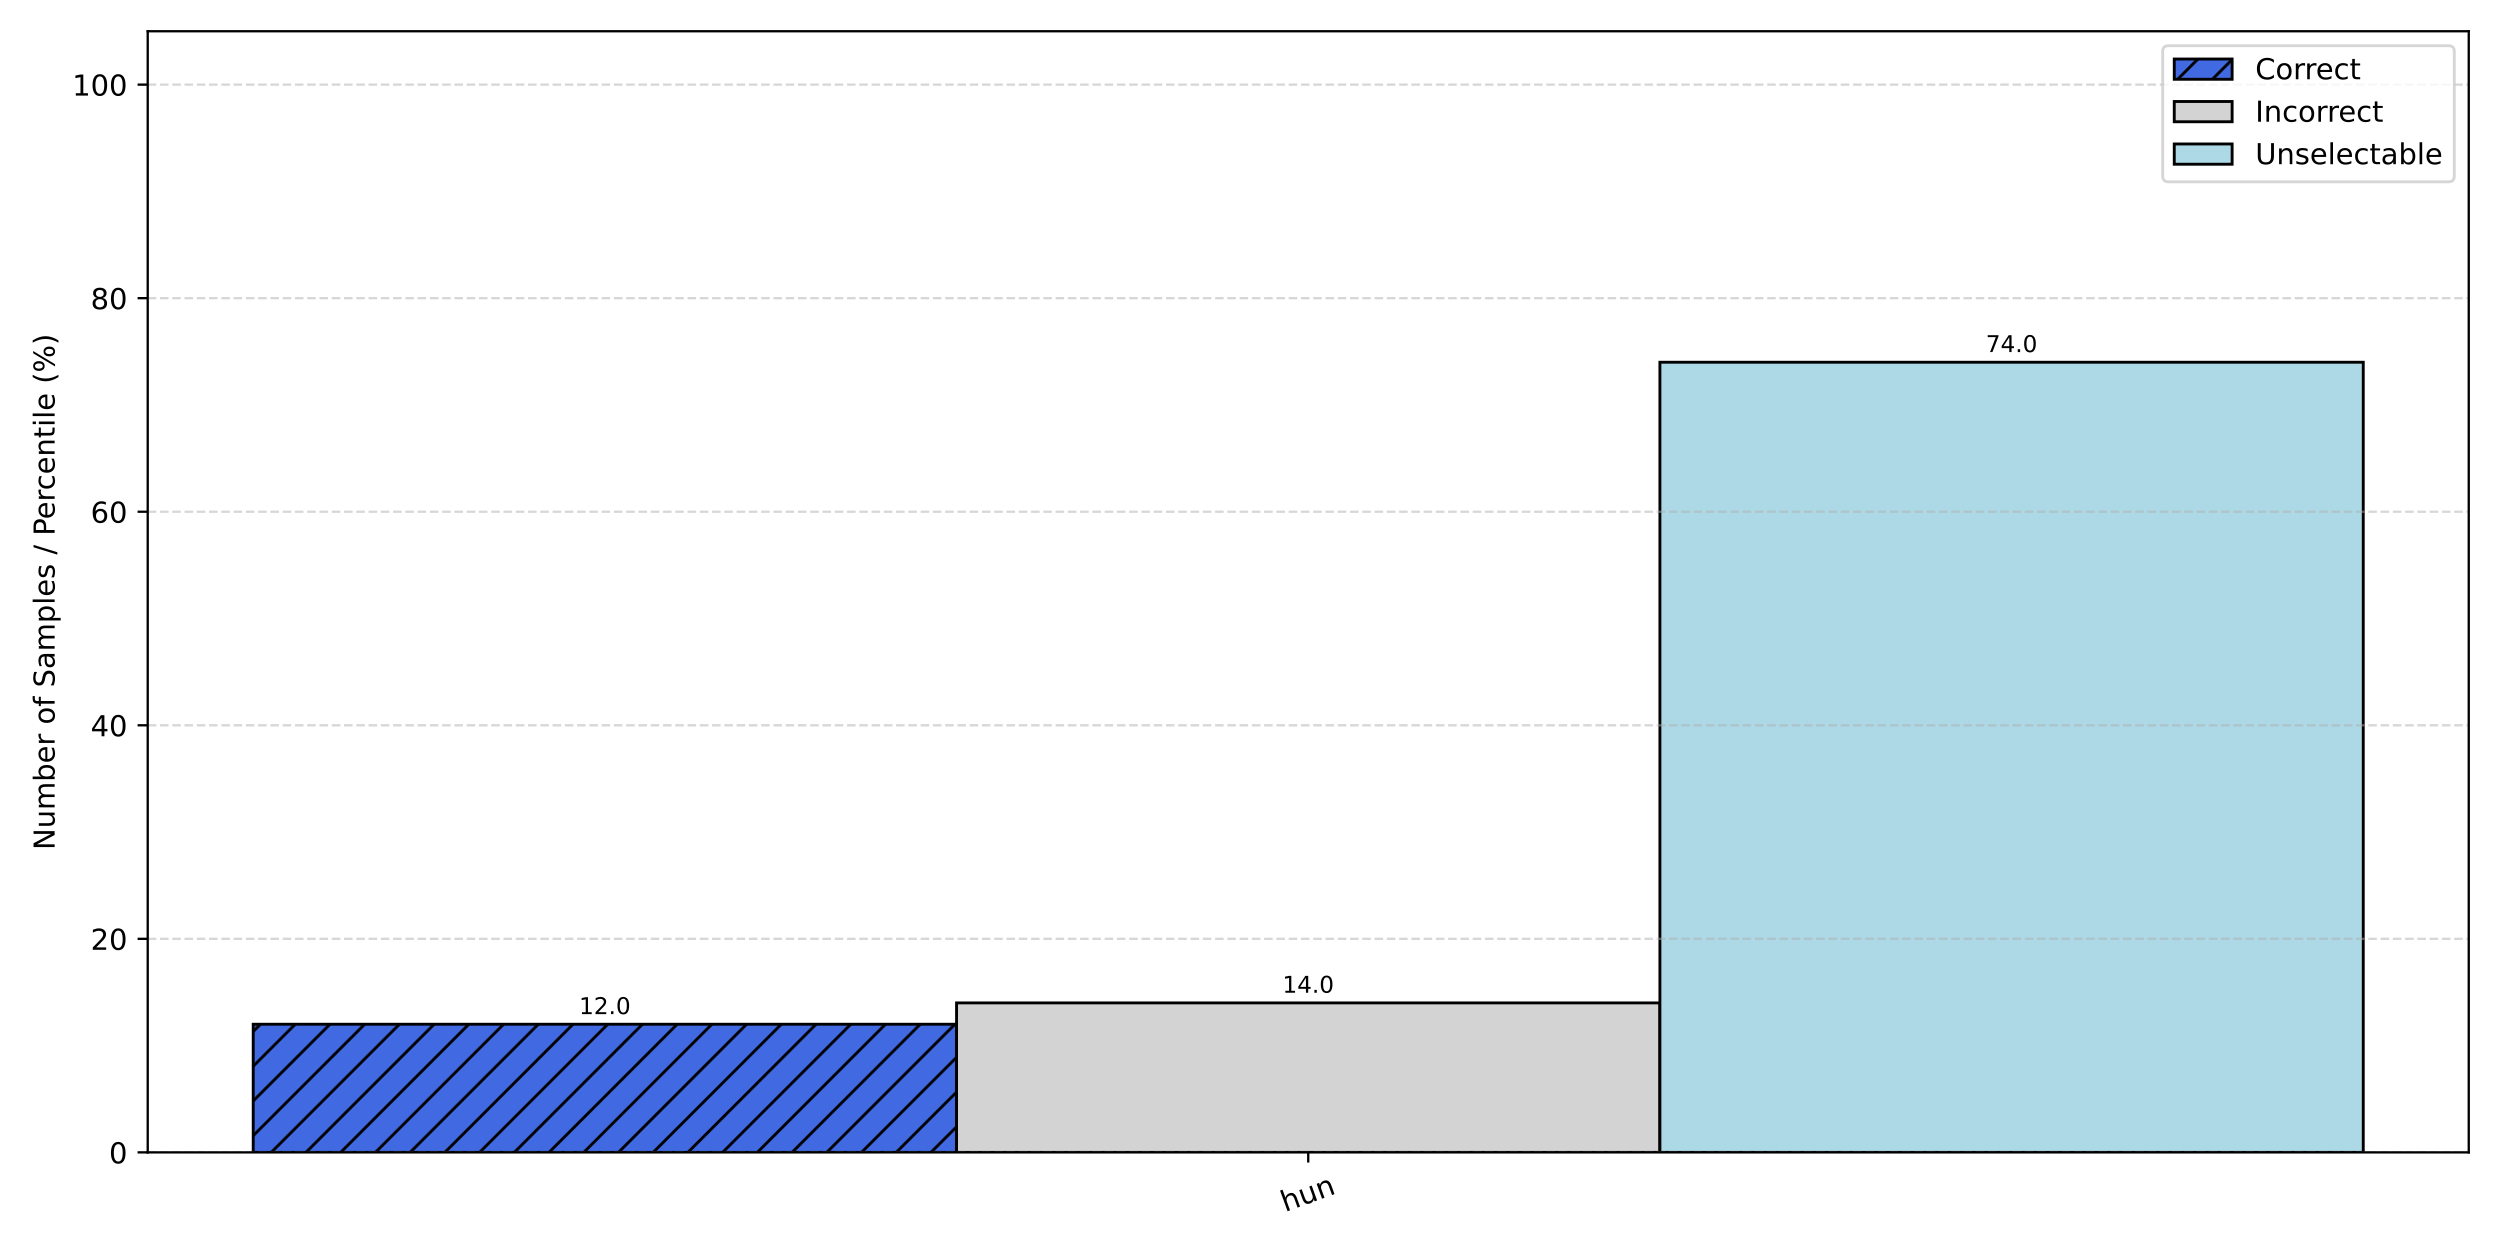
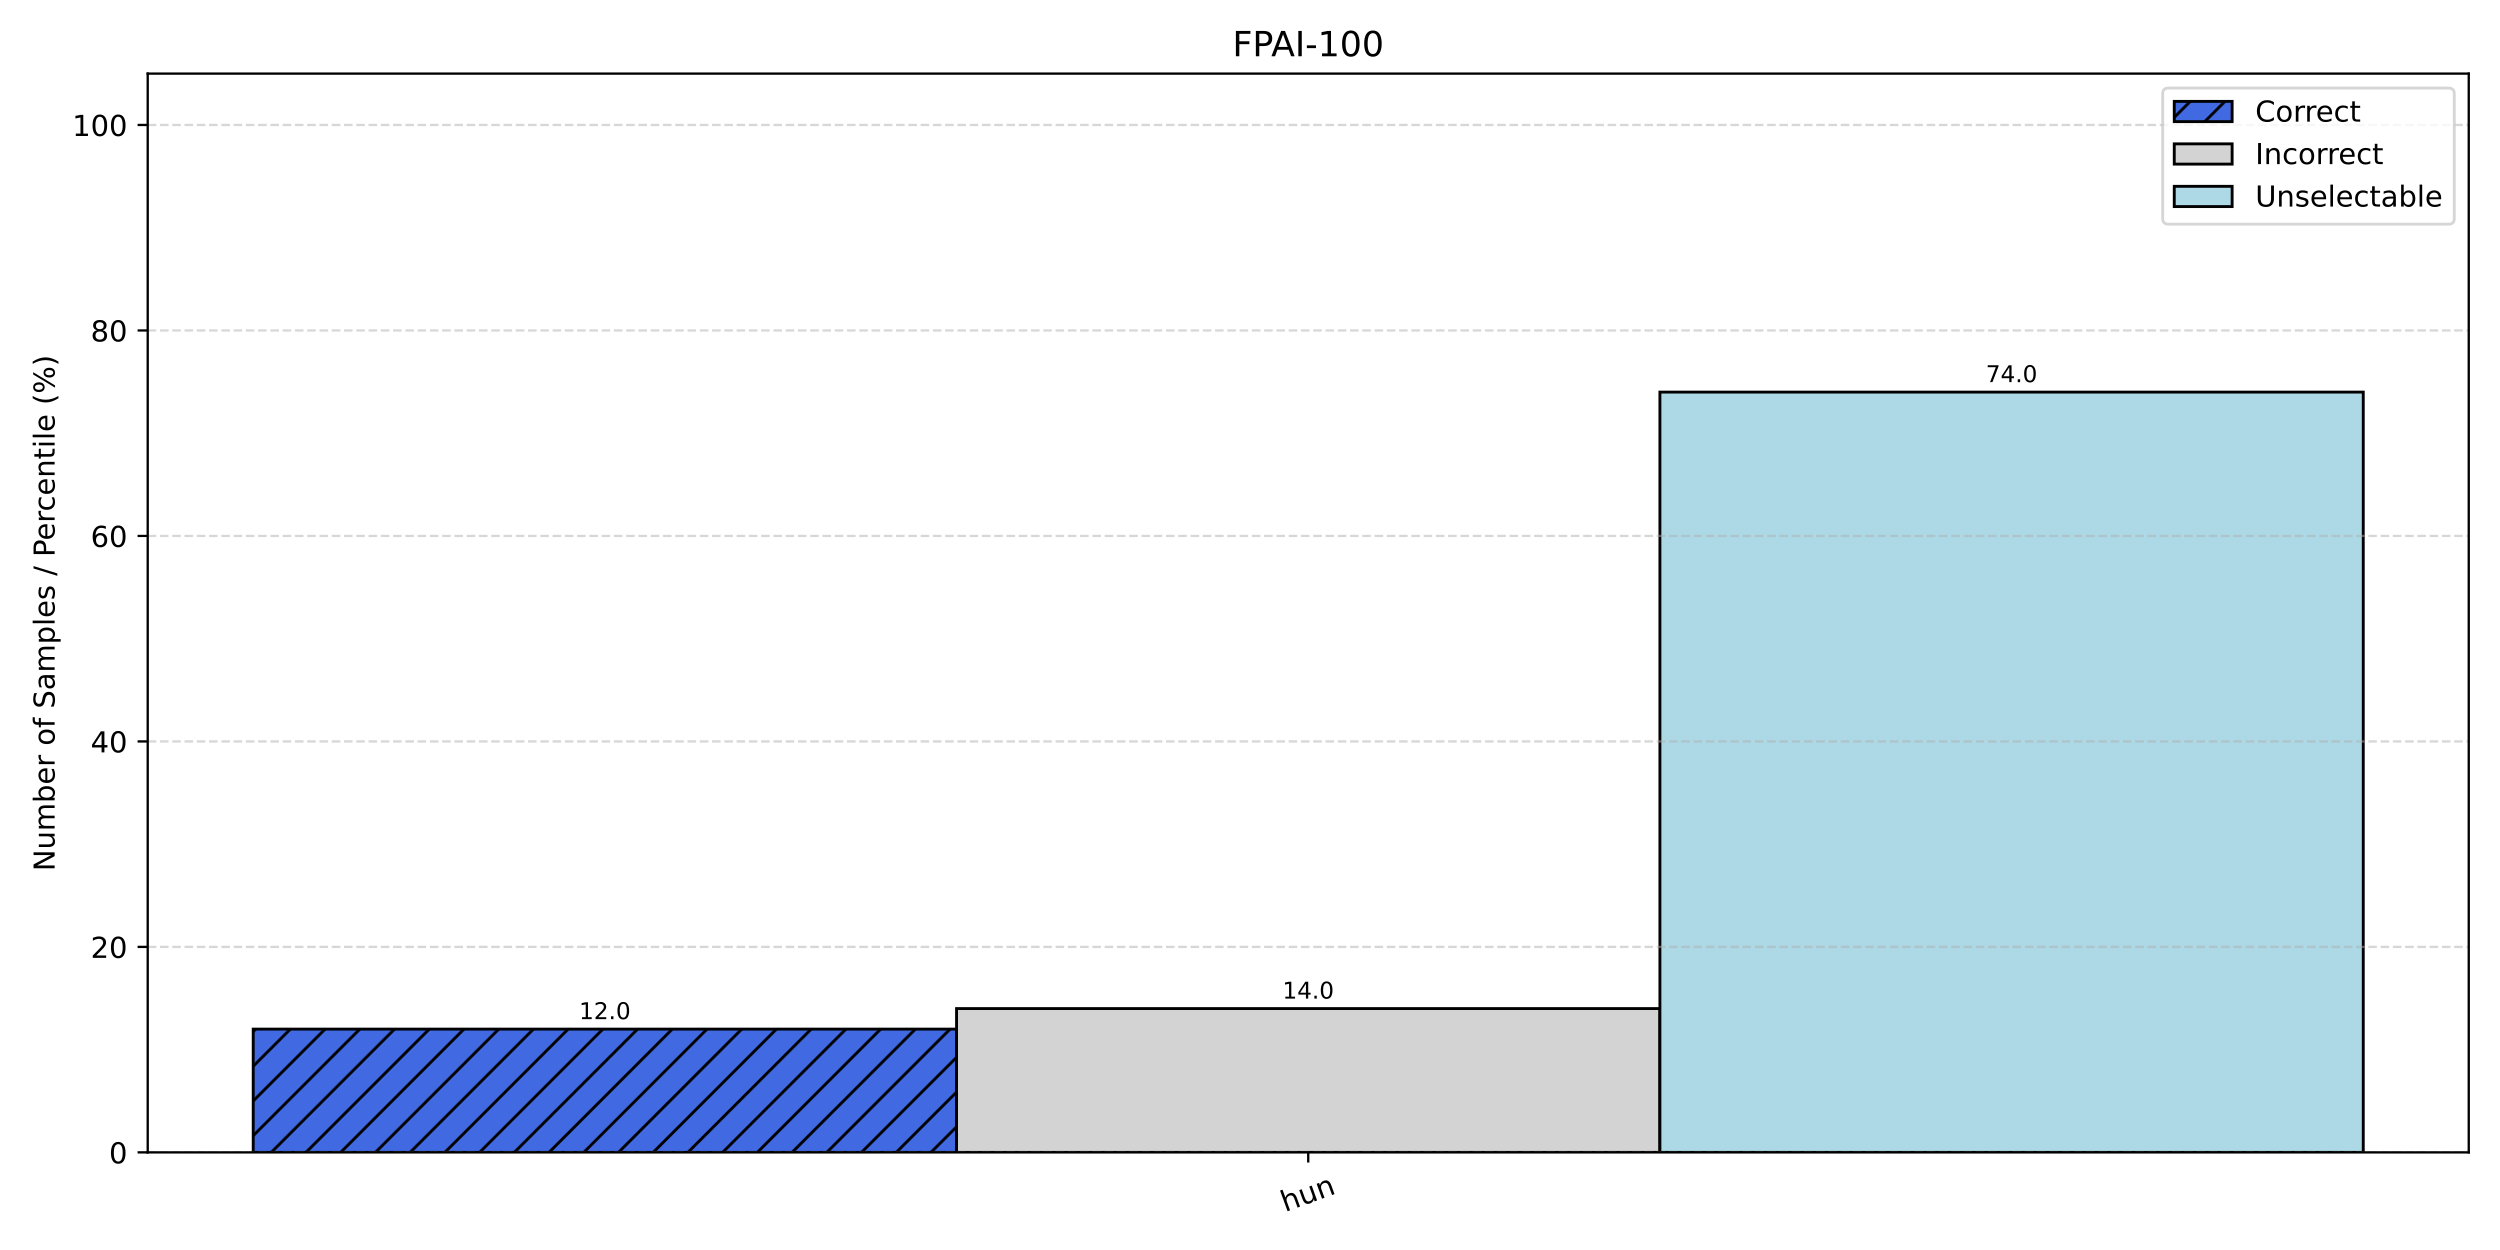
<svg xmlns="http://www.w3.org/2000/svg" xmlns:xlink="http://www.w3.org/1999/xlink" width="864pt" height="432pt" viewBox="0 0 864 432" version="1.1">
  <defs>
    <style type="text/css">*{stroke-linejoin: round; stroke-linecap: butt}</style>
  </defs>
  <g id="figure_1">
    <g id="patch_1">
      <path d="M 0 432  L 864 432  L 864 0  L 0 0  z " style="fill: #ffffff" />
    </g>
    <g id="axes_1">
      <g id="patch_2">
-         <path d="M 51.05 398.264  L 853.2 398.264  L 853.2 10.8  L 51.05 10.8  z " style="fill: #ffffff" />
+         <path d="M 51.05 398.264  L 853.2 398.264  L 853.2 25.44  L 51.05 25.44  z " style="fill: #ffffff" />
      </g>
      <g id="patch_3">
-         <path d="M 87.511 398.264  L 330.587 398.264  L 330.587 353.982  L 87.511 353.982  z " clip-path="url(#pe21a8691c4)" style="fill: url(#h1540ac31d2); stroke: #000000; stroke-linejoin: miter" />
+         <path d="M 87.511 398.264  L 330.587 398.264  L 330.587 355.655  L 87.511 355.655  z " clip-path="url(#p4f51455ed1)" style="fill: url(#h9c735e2dc8); stroke: #000000; stroke-linejoin: miter" />
      </g>
      <g id="patch_4">
-         <path d="M 330.587 398.264  L 573.663 398.264  L 573.663 346.602  L 330.587 346.602  z " clip-path="url(#pe21a8691c4)" style="fill: #d3d3d3; stroke: #000000; stroke-linejoin: miter" />
+         <path d="M 330.587 398.264  L 573.663 398.264  L 573.663 348.554  L 330.587 348.554  z " clip-path="url(#p4f51455ed1)" style="fill: #d3d3d3; stroke: #000000; stroke-linejoin: miter" />
      </g>
      <g id="patch_5">
-         <path d="M 573.663 398.264  L 816.739 398.264  L 816.739 125.194  L 573.663 125.194  z " clip-path="url(#pe21a8691c4)" style="fill: #add8e6; stroke: #000000; stroke-linejoin: miter" />
+         <path d="M 573.663 398.264  L 816.739 398.264  L 816.739 135.512  L 573.663 135.512  z " clip-path="url(#p4f51455ed1)" style="fill: #add8e6; stroke: #000000; stroke-linejoin: miter" />
      </g>
      <g id="matplotlib.axis_1">
        <g id="xtick_1">
          <g id="line2d_1">
            <defs>
-               <path id="m81b03a6430" d="M 0 0  L 0 3.5  " style="stroke: #000000; stroke-width: 0.8" />
-             </defs>
-             <g>
-               <use xlink:href="#m81b03a6430" x="452.125" y="398.264" style="stroke: #000000; stroke-width: 0.8" />
+               <path id="m19b9d765ee" d="M 0 0  L 0 3.5  " style="stroke: #000000; stroke-width: 0.8" />
+             </defs>
+             <g>
+               <use xlink:href="#m19b9d765ee" x="452.125" y="398.264" style="stroke: #000000; stroke-width: 0.8" />
            </g>
          </g>
          <g id="text_1">
            <g transform="translate(444.1358 418.9066) rotate(-20) scale(0.1 -0.1)">
              <defs>
                <path id="DejaVuSans-68" d="M 3513 2113  L 3513 0  L 2938 0  L 2938 2094  Q 2938 2591 2744 2837  Q 2550 3084 2163 3084  Q 1697 3084 1428 2787  Q 1159 2491 1159 1978  L 1159 0  L 581 0  L 581 4863  L 1159 4863  L 1159 2956  Q 1366 3272 1645 3428  Q 1925 3584 2291 3584  Q 2894 3584 3203 3211  Q 3513 2838 3513 2113  z " transform="scale(0.015625)" />
                <path id="DejaVuSans-75" d="M 544 1381  L 544 3500  L 1119 3500  L 1119 1403  Q 1119 906 1312 657  Q 1506 409 1894 409  Q 2359 409 2629 706  Q 2900 1003 2900 1516  L 2900 3500  L 3475 3500  L 3475 0  L 2900 0  L 2900 538  Q 2691 219 2414 64  Q 2138 -91 1772 -91  Q 1169 -91 856 284  Q 544 659 544 1381  z M 1991 3584  L 1991 3584  z " transform="scale(0.015625)" />
                <path id="DejaVuSans-6e" d="M 3513 2113  L 3513 0  L 2938 0  L 2938 2094  Q 2938 2591 2744 2837  Q 2550 3084 2163 3084  Q 1697 3084 1428 2787  Q 1159 2491 1159 1978  L 1159 0  L 581 0  L 581 3500  L 1159 3500  L 1159 2956  Q 1366 3272 1645 3428  Q 1925 3584 2291 3584  Q 2894 3584 3203 3211  Q 3513 2838 3513 2113  z " transform="scale(0.015625)" />
              </defs>
              <use xlink:href="#DejaVuSans-68" />
              <use xlink:href="#DejaVuSans-75" transform="translate(63.37891 0)" />
              <use xlink:href="#DejaVuSans-6e" transform="translate(126.7578 0)" />
            </g>
          </g>
        </g>
      </g>
      <g id="matplotlib.axis_2">
        <g id="ytick_1">
          <g id="line2d_2">
-             <path d="M 51.05 398.264  L 853.2 398.264  " clip-path="url(#pe21a8691c4)" style="fill: none; stroke-dasharray: 2.96,1.28; stroke-dashoffset: 0; stroke: #b0b0b0; stroke-opacity: 0.5; stroke-width: 0.8" />
+             <path d="M 51.05 398.264  L 853.2 398.264  " clip-path="url(#p4f51455ed1)" style="fill: none; stroke-dasharray: 2.96,1.28; stroke-dashoffset: 0; stroke: #b0b0b0; stroke-opacity: 0.5; stroke-width: 0.8" />
          </g>
          <g id="line2d_3">
            <defs>
-               <path id="mbf80937086" d="M 0 0  L -3.5 0  " style="stroke: #000000; stroke-width: 0.8" />
-             </defs>
-             <g>
-               <use xlink:href="#mbf80937086" x="51.05" y="398.264" style="stroke: #000000; stroke-width: 0.8" />
+               <path id="m2306d19e9f" d="M 0 0  L -3.5 0  " style="stroke: #000000; stroke-width: 0.8" />
+             </defs>
+             <g>
+               <use xlink:href="#m2306d19e9f" x="51.05" y="398.264" style="stroke: #000000; stroke-width: 0.8" />
            </g>
          </g>
          <g id="text_2">
            <g transform="translate(37.6875 402.0629) scale(0.1 -0.1)">
              <defs>
                <path id="DejaVuSans-30" d="M 2034 4250  Q 1547 4250 1301 3770  Q 1056 3291 1056 2328  Q 1056 1369 1301 889  Q 1547 409 2034 409  Q 2525 409 2770 889  Q 3016 1369 3016 2328  Q 3016 3291 2770 3770  Q 2525 4250 2034 4250  z M 2034 4750  Q 2819 4750 3233 4129  Q 3647 3509 3647 2328  Q 3647 1150 3233 529  Q 2819 -91 2034 -91  Q 1250 -91 836 529  Q 422 1150 422 2328  Q 422 3509 836 4129  Q 1250 4750 2034 4750  z " transform="scale(0.015625)" />
              </defs>
              <use xlink:href="#DejaVuSans-30" />
            </g>
          </g>
        </g>
        <g id="ytick_2">
          <g id="line2d_4">
-             <path d="M 51.05 324.461  L 853.2 324.461  " clip-path="url(#pe21a8691c4)" style="fill: none; stroke-dasharray: 2.96,1.28; stroke-dashoffset: 0; stroke: #b0b0b0; stroke-opacity: 0.5; stroke-width: 0.8" />
+             <path d="M 51.05 327.25  L 853.2 327.25  " clip-path="url(#p4f51455ed1)" style="fill: none; stroke-dasharray: 2.96,1.28; stroke-dashoffset: 0; stroke: #b0b0b0; stroke-opacity: 0.5; stroke-width: 0.8" />
          </g>
          <g id="line2d_5">
            <g>
-               <use xlink:href="#mbf80937086" x="51.05" y="324.461" style="stroke: #000000; stroke-width: 0.8" />
+               <use xlink:href="#m2306d19e9f" x="51.05" y="327.25" style="stroke: #000000; stroke-width: 0.8" />
            </g>
          </g>
          <g id="text_3">
-             <g transform="translate(31.325 328.2603) scale(0.1 -0.1)">
+             <g transform="translate(31.325 331.0489) scale(0.1 -0.1)">
              <defs>
                <path id="DejaVuSans-32" d="M 1228 531  L 3431 531  L 3431 0  L 469 0  L 469 531  Q 828 903 1448 1529  Q 2069 2156 2228 2338  Q 2531 2678 2651 2914  Q 2772 3150 2772 3378  Q 2772 3750 2511 3984  Q 2250 4219 1831 4219  Q 1534 4219 1204 4116  Q 875 4013 500 3803  L 500 4441  Q 881 4594 1212 4672  Q 1544 4750 1819 4750  Q 2544 4750 2975 4387  Q 3406 4025 3406 3419  Q 3406 3131 3298 2873  Q 3191 2616 2906 2266  Q 2828 2175 2409 1742  Q 1991 1309 1228 531  z " transform="scale(0.015625)" />
              </defs>
              <use xlink:href="#DejaVuSans-32" />
              <use xlink:href="#DejaVuSans-30" transform="translate(63.62305 0)" />
            </g>
          </g>
        </g>
        <g id="ytick_3">
          <g id="line2d_6">
-             <path d="M 51.05 250.658  L 853.2 250.658  " clip-path="url(#pe21a8691c4)" style="fill: none; stroke-dasharray: 2.96,1.28; stroke-dashoffset: 0; stroke: #b0b0b0; stroke-opacity: 0.5; stroke-width: 0.8" />
+             <path d="M 51.05 256.236  L 853.2 256.236  " clip-path="url(#p4f51455ed1)" style="fill: none; stroke-dasharray: 2.96,1.28; stroke-dashoffset: 0; stroke: #b0b0b0; stroke-opacity: 0.5; stroke-width: 0.8" />
          </g>
          <g id="line2d_7">
            <g>
-               <use xlink:href="#mbf80937086" x="51.05" y="250.658" style="stroke: #000000; stroke-width: 0.8" />
+               <use xlink:href="#m2306d19e9f" x="51.05" y="256.236" style="stroke: #000000; stroke-width: 0.8" />
            </g>
          </g>
          <g id="text_4">
-             <g transform="translate(31.325 254.4577) scale(0.1 -0.1)">
+             <g transform="translate(31.325 260.0349) scale(0.1 -0.1)">
              <defs>
                <path id="DejaVuSans-34" d="M 2419 4116  L 825 1625  L 2419 1625  L 2419 4116  z M 2253 4666  L 3047 4666  L 3047 1625  L 3713 1625  L 3713 1100  L 3047 1100  L 3047 0  L 2419 0  L 2419 1100  L 313 1100  L 313 1709  L 2253 4666  z " transform="scale(0.015625)" />
              </defs>
              <use xlink:href="#DejaVuSans-34" />
              <use xlink:href="#DejaVuSans-30" transform="translate(63.62305 0)" />
            </g>
          </g>
        </g>
        <g id="ytick_4">
          <g id="line2d_8">
-             <path d="M 51.05 176.856  L 853.2 176.856  " clip-path="url(#pe21a8691c4)" style="fill: none; stroke-dasharray: 2.96,1.28; stroke-dashoffset: 0; stroke: #b0b0b0; stroke-opacity: 0.5; stroke-width: 0.8" />
+             <path d="M 51.05 185.222  L 853.2 185.222  " clip-path="url(#p4f51455ed1)" style="fill: none; stroke-dasharray: 2.96,1.28; stroke-dashoffset: 0; stroke: #b0b0b0; stroke-opacity: 0.5; stroke-width: 0.8" />
          </g>
          <g id="line2d_9">
            <g>
-               <use xlink:href="#mbf80937086" x="51.05" y="176.856" style="stroke: #000000; stroke-width: 0.8" />
+               <use xlink:href="#m2306d19e9f" x="51.05" y="185.222" style="stroke: #000000; stroke-width: 0.8" />
            </g>
          </g>
          <g id="text_5">
-             <g transform="translate(31.325 180.6551) scale(0.1 -0.1)">
+             <g transform="translate(31.325 189.0208) scale(0.1 -0.1)">
              <defs>
                <path id="DejaVuSans-36" d="M 2113 2584  Q 1688 2584 1439 2293  Q 1191 2003 1191 1497  Q 1191 994 1439 701  Q 1688 409 2113 409  Q 2538 409 2786 701  Q 3034 994 3034 1497  Q 3034 2003 2786 2293  Q 2538 2584 2113 2584  z M 3366 4563  L 3366 3988  Q 3128 4100 2886 4159  Q 2644 4219 2406 4219  Q 1781 4219 1451 3797  Q 1122 3375 1075 2522  Q 1259 2794 1537 2939  Q 1816 3084 2150 3084  Q 2853 3084 3261 2657  Q 3669 2231 3669 1497  Q 3669 778 3244 343  Q 2819 -91 2113 -91  Q 1303 -91 875 529  Q 447 1150 447 2328  Q 447 3434 972 4092  Q 1497 4750 2381 4750  Q 2619 4750 2861 4703  Q 3103 4656 3366 4563  z " transform="scale(0.015625)" />
              </defs>
              <use xlink:href="#DejaVuSans-36" />
              <use xlink:href="#DejaVuSans-30" transform="translate(63.62305 0)" />
            </g>
          </g>
        </g>
        <g id="ytick_5">
          <g id="line2d_10">
-             <path d="M 51.05 103.053  L 853.2 103.053  " clip-path="url(#pe21a8691c4)" style="fill: none; stroke-dasharray: 2.96,1.28; stroke-dashoffset: 0; stroke: #b0b0b0; stroke-opacity: 0.5; stroke-width: 0.8" />
+             <path d="M 51.05 114.208  L 853.2 114.208  " clip-path="url(#p4f51455ed1)" style="fill: none; stroke-dasharray: 2.96,1.28; stroke-dashoffset: 0; stroke: #b0b0b0; stroke-opacity: 0.5; stroke-width: 0.8" />
          </g>
          <g id="line2d_11">
            <g>
-               <use xlink:href="#mbf80937086" x="51.05" y="103.053" style="stroke: #000000; stroke-width: 0.8" />
+               <use xlink:href="#m2306d19e9f" x="51.05" y="114.208" style="stroke: #000000; stroke-width: 0.8" />
            </g>
          </g>
          <g id="text_6">
-             <g transform="translate(31.325 106.8525) scale(0.1 -0.1)">
+             <g transform="translate(31.325 118.0068) scale(0.1 -0.1)">
              <defs>
                <path id="DejaVuSans-38" d="M 2034 2216  Q 1584 2216 1326 1975  Q 1069 1734 1069 1313  Q 1069 891 1326 650  Q 1584 409 2034 409  Q 2484 409 2743 651  Q 3003 894 3003 1313  Q 3003 1734 2745 1975  Q 2488 2216 2034 2216  z M 1403 2484  Q 997 2584 770 2862  Q 544 3141 544 3541  Q 544 4100 942 4425  Q 1341 4750 2034 4750  Q 2731 4750 3128 4425  Q 3525 4100 3525 3541  Q 3525 3141 3298 2862  Q 3072 2584 2669 2484  Q 3125 2378 3379 2068  Q 3634 1759 3634 1313  Q 3634 634 3220 271  Q 2806 -91 2034 -91  Q 1263 -91 848 271  Q 434 634 434 1313  Q 434 1759 690 2068  Q 947 2378 1403 2484  z M 1172 3481  Q 1172 3119 1398 2916  Q 1625 2713 2034 2713  Q 2441 2713 2670 2916  Q 2900 3119 2900 3481  Q 2900 3844 2670 4047  Q 2441 4250 2034 4250  Q 1625 4250 1398 4047  Q 1172 3844 1172 3481  z " transform="scale(0.015625)" />
              </defs>
              <use xlink:href="#DejaVuSans-38" />
              <use xlink:href="#DejaVuSans-30" transform="translate(63.62305 0)" />
            </g>
          </g>
        </g>
        <g id="ytick_6">
          <g id="line2d_12">
-             <path d="M 51.05 29.251  L 853.2 29.251  " clip-path="url(#pe21a8691c4)" style="fill: none; stroke-dasharray: 2.96,1.28; stroke-dashoffset: 0; stroke: #b0b0b0; stroke-opacity: 0.5; stroke-width: 0.8" />
+             <path d="M 51.05 43.194  L 853.2 43.194  " clip-path="url(#p4f51455ed1)" style="fill: none; stroke-dasharray: 2.96,1.28; stroke-dashoffset: 0; stroke: #b0b0b0; stroke-opacity: 0.5; stroke-width: 0.8" />
          </g>
          <g id="line2d_13">
            <g>
-               <use xlink:href="#mbf80937086" x="51.05" y="29.251" style="stroke: #000000; stroke-width: 0.8" />
+               <use xlink:href="#m2306d19e9f" x="51.05" y="43.194" style="stroke: #000000; stroke-width: 0.8" />
            </g>
          </g>
          <g id="text_7">
-             <g transform="translate(24.9625 33.04987) scale(0.1 -0.1)">
+             <g transform="translate(24.9625 46.99273) scale(0.1 -0.1)">
              <defs>
                <path id="DejaVuSans-31" d="M 794 531  L 1825 531  L 1825 4091  L 703 3866  L 703 4441  L 1819 4666  L 2450 4666  L 2450 531  L 3481 531  L 3481 0  L 794 0  L 794 531  z " transform="scale(0.015625)" />
              </defs>
              <use xlink:href="#DejaVuSans-31" />
              <use xlink:href="#DejaVuSans-30" transform="translate(63.62305 0)" />
              <use xlink:href="#DejaVuSans-30" transform="translate(127.2461 0)" />
            </g>
          </g>
        </g>
        <g id="text_8">
-           <g transform="translate(18.88281 293.735) rotate(-90) scale(0.1 -0.1)">
+           <g transform="translate(18.88281 301.055) rotate(-90) scale(0.1 -0.1)">
            <defs>
              <path id="DejaVuSans-4e" d="M 628 4666  L 1478 4666  L 3547 763  L 3547 4666  L 4159 4666  L 4159 0  L 3309 0  L 1241 3903  L 1241 0  L 628 0  L 628 4666  z " transform="scale(0.015625)" />
              <path id="DejaVuSans-6d" d="M 3328 2828  Q 3544 3216 3844 3400  Q 4144 3584 4550 3584  Q 5097 3584 5394 3201  Q 5691 2819 5691 2113  L 5691 0  L 5113 0  L 5113 2094  Q 5113 2597 4934 2840  Q 4756 3084 4391 3084  Q 3944 3084 3684 2787  Q 3425 2491 3425 1978  L 3425 0  L 2847 0  L 2847 2094  Q 2847 2600 2669 2842  Q 2491 3084 2119 3084  Q 1678 3084 1418 2786  Q 1159 2488 1159 1978  L 1159 0  L 581 0  L 581 3500  L 1159 3500  L 1159 2956  Q 1356 3278 1631 3431  Q 1906 3584 2284 3584  Q 2666 3584 2933 3390  Q 3200 3197 3328 2828  z " transform="scale(0.015625)" />
              <path id="DejaVuSans-62" d="M 3116 1747  Q 3116 2381 2855 2742  Q 2594 3103 2138 3103  Q 1681 3103 1420 2742  Q 1159 2381 1159 1747  Q 1159 1113 1420 752  Q 1681 391 2138 391  Q 2594 391 2855 752  Q 3116 1113 3116 1747  z M 1159 2969  Q 1341 3281 1617 3432  Q 1894 3584 2278 3584  Q 2916 3584 3314 3078  Q 3713 2572 3713 1747  Q 3713 922 3314 415  Q 2916 -91 2278 -91  Q 1894 -91 1617 61  Q 1341 213 1159 525  L 1159 0  L 581 0  L 581 4863  L 1159 4863  L 1159 2969  z " transform="scale(0.015625)" />
              <path id="DejaVuSans-65" d="M 3597 1894  L 3597 1613  L 953 1613  Q 991 1019 1311 708  Q 1631 397 2203 397  Q 2534 397 2845 478  Q 3156 559 3463 722  L 3463 178  Q 3153 47 2828 -22  Q 2503 -91 2169 -91  Q 1331 -91 842 396  Q 353 884 353 1716  Q 353 2575 817 3079  Q 1281 3584 2069 3584  Q 2775 3584 3186 3129  Q 3597 2675 3597 1894  z M 3022 2063  Q 3016 2534 2758 2815  Q 2500 3097 2075 3097  Q 1594 3097 1305 2825  Q 1016 2553 972 2059  L 3022 2063  z " transform="scale(0.015625)" />
              <path id="DejaVuSans-72" d="M 2631 2963  Q 2534 3019 2420 3045  Q 2306 3072 2169 3072  Q 1681 3072 1420 2755  Q 1159 2438 1159 1844  L 1159 0  L 581 0  L 581 3500  L 1159 3500  L 1159 2956  Q 1341 3275 1631 3429  Q 1922 3584 2338 3584  Q 2397 3584 2469 3576  Q 2541 3569 2628 3553  L 2631 2963  z " transform="scale(0.015625)" />
              <path id="DejaVuSans-20" transform="scale(0.015625)" />
              <path id="DejaVuSans-6f" d="M 1959 3097  Q 1497 3097 1228 2736  Q 959 2375 959 1747  Q 959 1119 1226 758  Q 1494 397 1959 397  Q 2419 397 2687 759  Q 2956 1122 2956 1747  Q 2956 2369 2687 2733  Q 2419 3097 1959 3097  z M 1959 3584  Q 2709 3584 3137 3096  Q 3566 2609 3566 1747  Q 3566 888 3137 398  Q 2709 -91 1959 -91  Q 1206 -91 779 398  Q 353 888 353 1747  Q 353 2609 779 3096  Q 1206 3584 1959 3584  z " transform="scale(0.015625)" />
              <path id="DejaVuSans-66" d="M 2375 4863  L 2375 4384  L 1825 4384  Q 1516 4384 1395 4259  Q 1275 4134 1275 3809  L 1275 3500  L 2222 3500  L 2222 3053  L 1275 3053  L 1275 0  L 697 0  L 697 3053  L 147 3053  L 147 3500  L 697 3500  L 697 3744  Q 697 4328 969 4595  Q 1241 4863 1831 4863  L 2375 4863  z " transform="scale(0.015625)" />
              <path id="DejaVuSans-53" d="M 3425 4513  L 3425 3897  Q 3066 4069 2747 4153  Q 2428 4238 2131 4238  Q 1616 4238 1336 4038  Q 1056 3838 1056 3469  Q 1056 3159 1242 3001  Q 1428 2844 1947 2747  L 2328 2669  Q 3034 2534 3370 2195  Q 3706 1856 3706 1288  Q 3706 609 3251 259  Q 2797 -91 1919 -91  Q 1588 -91 1214 -16  Q 841 59 441 206  L 441 856  Q 825 641 1194 531  Q 1563 422 1919 422  Q 2459 422 2753 634  Q 3047 847 3047 1241  Q 3047 1584 2836 1778  Q 2625 1972 2144 2069  L 1759 2144  Q 1053 2284 737 2584  Q 422 2884 422 3419  Q 422 4038 858 4394  Q 1294 4750 2059 4750  Q 2388 4750 2728 4690  Q 3069 4631 3425 4513  z " transform="scale(0.015625)" />
              <path id="DejaVuSans-61" d="M 2194 1759  Q 1497 1759 1228 1600  Q 959 1441 959 1056  Q 959 750 1161 570  Q 1363 391 1709 391  Q 2188 391 2477 730  Q 2766 1069 2766 1631  L 2766 1759  L 2194 1759  z M 3341 1997  L 3341 0  L 2766 0  L 2766 531  Q 2569 213 2275 61  Q 1981 -91 1556 -91  Q 1019 -91 701 211  Q 384 513 384 1019  Q 384 1609 779 1909  Q 1175 2209 1959 2209  L 2766 2209  L 2766 2266  Q 2766 2663 2505 2880  Q 2244 3097 1772 3097  Q 1472 3097 1187 3025  Q 903 2953 641 2809  L 641 3341  Q 956 3463 1253 3523  Q 1550 3584 1831 3584  Q 2591 3584 2966 3190  Q 3341 2797 3341 1997  z " transform="scale(0.015625)" />
              <path id="DejaVuSans-70" d="M 1159 525  L 1159 -1331  L 581 -1331  L 581 3500  L 1159 3500  L 1159 2969  Q 1341 3281 1617 3432  Q 1894 3584 2278 3584  Q 2916 3584 3314 3078  Q 3713 2572 3713 1747  Q 3713 922 3314 415  Q 2916 -91 2278 -91  Q 1894 -91 1617 61  Q 1341 213 1159 525  z M 3116 1747  Q 3116 2381 2855 2742  Q 2594 3103 2138 3103  Q 1681 3103 1420 2742  Q 1159 2381 1159 1747  Q 1159 1113 1420 752  Q 1681 391 2138 391  Q 2594 391 2855 752  Q 3116 1113 3116 1747  z " transform="scale(0.015625)" />
              <path id="DejaVuSans-6c" d="M 603 4863  L 1178 4863  L 1178 0  L 603 0  L 603 4863  z " transform="scale(0.015625)" />
              <path id="DejaVuSans-73" d="M 2834 3397  L 2834 2853  Q 2591 2978 2328 3040  Q 2066 3103 1784 3103  Q 1356 3103 1142 2972  Q 928 2841 928 2578  Q 928 2378 1081 2264  Q 1234 2150 1697 2047  L 1894 2003  Q 2506 1872 2764 1633  Q 3022 1394 3022 966  Q 3022 478 2636 193  Q 2250 -91 1575 -91  Q 1294 -91 989 -36  Q 684 19 347 128  L 347 722  Q 666 556 975 473  Q 1284 391 1588 391  Q 1994 391 2212 530  Q 2431 669 2431 922  Q 2431 1156 2273 1281  Q 2116 1406 1581 1522  L 1381 1569  Q 847 1681 609 1914  Q 372 2147 372 2553  Q 372 3047 722 3315  Q 1072 3584 1716 3584  Q 2034 3584 2315 3537  Q 2597 3491 2834 3397  z " transform="scale(0.015625)" />
              <path id="DejaVuSans-2f" d="M 1625 4666  L 2156 4666  L 531 -594  L 0 -594  L 1625 4666  z " transform="scale(0.015625)" />
              <path id="DejaVuSans-50" d="M 1259 4147  L 1259 2394  L 2053 2394  Q 2494 2394 2734 2622  Q 2975 2850 2975 3272  Q 2975 3691 2734 3919  Q 2494 4147 2053 4147  L 1259 4147  z M 628 4666  L 2053 4666  Q 2838 4666 3239 4311  Q 3641 3956 3641 3272  Q 3641 2581 3239 2228  Q 2838 1875 2053 1875  L 1259 1875  L 1259 0  L 628 0  L 628 4666  z " transform="scale(0.015625)" />
              <path id="DejaVuSans-63" d="M 3122 3366  L 3122 2828  Q 2878 2963 2633 3030  Q 2388 3097 2138 3097  Q 1578 3097 1268 2742  Q 959 2388 959 1747  Q 959 1106 1268 751  Q 1578 397 2138 397  Q 2388 397 2633 464  Q 2878 531 3122 666  L 3122 134  Q 2881 22 2623 -34  Q 2366 -91 2075 -91  Q 1284 -91 818 406  Q 353 903 353 1747  Q 353 2603 823 3093  Q 1294 3584 2113 3584  Q 2378 3584 2631 3529  Q 2884 3475 3122 3366  z " transform="scale(0.015625)" />
              <path id="DejaVuSans-74" d="M 1172 4494  L 1172 3500  L 2356 3500  L 2356 3053  L 1172 3053  L 1172 1153  Q 1172 725 1289 603  Q 1406 481 1766 481  L 2356 481  L 2356 0  L 1766 0  Q 1100 0 847 248  Q 594 497 594 1153  L 594 3053  L 172 3053  L 172 3500  L 594 3500  L 594 4494  L 1172 4494  z " transform="scale(0.015625)" />
              <path id="DejaVuSans-69" d="M 603 3500  L 1178 3500  L 1178 0  L 603 0  L 603 3500  z M 603 4863  L 1178 4863  L 1178 4134  L 603 4134  L 603 4863  z " transform="scale(0.015625)" />
              <path id="DejaVuSans-28" d="M 1984 4856  Q 1566 4138 1362 3434  Q 1159 2731 1159 2009  Q 1159 1288 1364 580  Q 1569 -128 1984 -844  L 1484 -844  Q 1016 -109 783 600  Q 550 1309 550 2009  Q 550 2706 781 3412  Q 1013 4119 1484 4856  L 1984 4856  z " transform="scale(0.015625)" />
              <path id="DejaVuSans-25" d="M 4653 2053  Q 4381 2053 4226 1822  Q 4072 1591 4072 1178  Q 4072 772 4226 539  Q 4381 306 4653 306  Q 4919 306 5073 539  Q 5228 772 5228 1178  Q 5228 1588 5073 1820  Q 4919 2053 4653 2053  z M 4653 2450  Q 5147 2450 5437 2106  Q 5728 1763 5728 1178  Q 5728 594 5436 251  Q 5144 -91 4653 -91  Q 4153 -91 3862 251  Q 3572 594 3572 1178  Q 3572 1766 3864 2108  Q 4156 2450 4653 2450  z M 1428 4353  Q 1159 4353 1004 4120  Q 850 3888 850 3481  Q 850 3069 1003 2837  Q 1156 2606 1428 2606  Q 1700 2606 1854 2837  Q 2009 3069 2009 3481  Q 2009 3884 1853 4118  Q 1697 4353 1428 4353  z M 4250 4750  L 4750 4750  L 1831 -91  L 1331 -91  L 4250 4750  z M 1428 4750  Q 1922 4750 2215 4408  Q 2509 4066 2509 3481  Q 2509 2891 2217 2550  Q 1925 2209 1428 2209  Q 931 2209 642 2551  Q 353 2894 353 3481  Q 353 4063 643 4406  Q 934 4750 1428 4750  z " transform="scale(0.015625)" />
              <path id="DejaVuSans-29" d="M 513 4856  L 1013 4856  Q 1481 4119 1714 3412  Q 1947 2706 1947 2009  Q 1947 1309 1714 600  Q 1481 -109 1013 -844  L 513 -844  Q 928 -128 1133 580  Q 1338 1288 1338 2009  Q 1338 2731 1133 3434  Q 928 4138 513 4856  z " transform="scale(0.015625)" />
            </defs>
            <use xlink:href="#DejaVuSans-4e" />
            <use xlink:href="#DejaVuSans-75" transform="translate(74.80469 0)" />
            <use xlink:href="#DejaVuSans-6d" transform="translate(138.1836 0)" />
            <use xlink:href="#DejaVuSans-62" transform="translate(235.5957 0)" />
            <use xlink:href="#DejaVuSans-65" transform="translate(299.0723 0)" />
            <use xlink:href="#DejaVuSans-72" transform="translate(360.5957 0)" />
            <use xlink:href="#DejaVuSans-20" transform="translate(401.709 0)" />
            <use xlink:href="#DejaVuSans-6f" transform="translate(433.4961 0)" />
            <use xlink:href="#DejaVuSans-66" transform="translate(494.6777 0)" />
            <use xlink:href="#DejaVuSans-20" transform="translate(529.8828 0)" />
            <use xlink:href="#DejaVuSans-53" transform="translate(561.6699 0)" />
            <use xlink:href="#DejaVuSans-61" transform="translate(625.1465 0)" />
            <use xlink:href="#DejaVuSans-6d" transform="translate(686.4258 0)" />
            <use xlink:href="#DejaVuSans-70" transform="translate(783.8379 0)" />
            <use xlink:href="#DejaVuSans-6c" transform="translate(847.3145 0)" />
            <use xlink:href="#DejaVuSans-65" transform="translate(875.0977 0)" />
            <use xlink:href="#DejaVuSans-73" transform="translate(936.6211 0)" />
            <use xlink:href="#DejaVuSans-20" transform="translate(988.7207 0)" />
            <use xlink:href="#DejaVuSans-2f" transform="translate(1020.508 0)" />
            <use xlink:href="#DejaVuSans-20" transform="translate(1054.199 0)" />
            <use xlink:href="#DejaVuSans-50" transform="translate(1085.986 0)" />
            <use xlink:href="#DejaVuSans-65" transform="translate(1142.664 0)" />
            <use xlink:href="#DejaVuSans-72" transform="translate(1204.188 0)" />
            <use xlink:href="#DejaVuSans-63" transform="translate(1243.051 0)" />
            <use xlink:href="#DejaVuSans-65" transform="translate(1298.031 0)" />
            <use xlink:href="#DejaVuSans-6e" transform="translate(1359.555 0)" />
            <use xlink:href="#DejaVuSans-74" transform="translate(1422.934 0)" />
            <use xlink:href="#DejaVuSans-69" transform="translate(1462.143 0)" />
            <use xlink:href="#DejaVuSans-6c" transform="translate(1489.926 0)" />
            <use xlink:href="#DejaVuSans-65" transform="translate(1517.709 0)" />
            <use xlink:href="#DejaVuSans-20" transform="translate(1579.232 0)" />
            <use xlink:href="#DejaVuSans-28" transform="translate(1611.02 0)" />
            <use xlink:href="#DejaVuSans-25" transform="translate(1650.033 0)" />
            <use xlink:href="#DejaVuSans-29" transform="translate(1745.053 0)" />
          </g>
        </g>
      </g>
      <g id="patch_6">
-         <path d="M 51.05 398.264  L 51.05 10.8  " style="fill: none; stroke: #000000; stroke-width: 0.8; stroke-linejoin: miter; stroke-linecap: square" />
+         <path d="M 51.05 398.264  L 51.05 25.44  " style="fill: none; stroke: #000000; stroke-width: 0.8; stroke-linejoin: miter; stroke-linecap: square" />
      </g>
      <g id="patch_7">
-         <path d="M 853.2 398.264  L 853.2 10.8  " style="fill: none; stroke: #000000; stroke-width: 0.8; stroke-linejoin: miter; stroke-linecap: square" />
+         <path d="M 853.2 398.264  L 853.2 25.44  " style="fill: none; stroke: #000000; stroke-width: 0.8; stroke-linejoin: miter; stroke-linecap: square" />
      </g>
      <g id="patch_8">
        <path d="M 51.05 398.264  L 853.2 398.264  " style="fill: none; stroke: #000000; stroke-width: 0.8; stroke-linejoin: miter; stroke-linecap: square" />
      </g>
      <g id="patch_9">
-         <path d="M 51.05 10.8  L 853.2 10.8  " style="fill: none; stroke: #000000; stroke-width: 0.8; stroke-linejoin: miter; stroke-linecap: square" />
+         <path d="M 51.05 25.44  L 853.2 25.44  " style="fill: none; stroke: #000000; stroke-width: 0.8; stroke-linejoin: miter; stroke-linecap: square" />
      </g>
      <g id="text_9">
-         <g transform="translate(200.143 350.4733) scale(0.08 -0.08)">
+         <g transform="translate(200.143 352.2162) scale(0.08 -0.08)">
          <defs>
            <path id="DejaVuSans-2e" d="M 684 794  L 1344 794  L 1344 0  L 684 0  L 684 794  z " transform="scale(0.015625)" />
          </defs>
          <use xlink:href="#DejaVuSans-31" />
          <use xlink:href="#DejaVuSans-32" transform="translate(63.62305 0)" />
          <use xlink:href="#DejaVuSans-2e" transform="translate(127.2461 0)" />
          <use xlink:href="#DejaVuSans-30" transform="translate(159.0332 0)" />
        </g>
      </g>
      <g id="text_10">
-         <g transform="translate(443.2188 343.0931) scale(0.08 -0.08)">
+         <g transform="translate(443.2188 345.1148) scale(0.08 -0.08)">
          <use xlink:href="#DejaVuSans-31" />
          <use xlink:href="#DejaVuSans-34" transform="translate(63.62305 0)" />
          <use xlink:href="#DejaVuSans-2e" transform="translate(127.2461 0)" />
          <use xlink:href="#DejaVuSans-30" transform="translate(159.0332 0)" />
        </g>
      </g>
      <g id="text_11">
-         <g transform="translate(686.2945 121.6852) scale(0.08 -0.08)">
+         <g transform="translate(686.2945 132.0727) scale(0.08 -0.08)">
          <defs>
            <path id="DejaVuSans-37" d="M 525 4666  L 3525 4666  L 3525 4397  L 1831 0  L 1172 0  L 2766 4134  L 525 4134  L 525 4666  z " transform="scale(0.015625)" />
          </defs>
          <use xlink:href="#DejaVuSans-37" />
          <use xlink:href="#DejaVuSans-34" transform="translate(63.62305 0)" />
          <use xlink:href="#DejaVuSans-2e" transform="translate(127.2461 0)" />
          <use xlink:href="#DejaVuSans-30" transform="translate(159.0332 0)" />
        </g>
      </g>
+       <g id="text_12">
+         <g transform="translate(425.9472 19.44) scale(0.12 -0.12)">
+           <defs>
+             <path id="DejaVuSans-46" d="M 628 4666  L 3309 4666  L 3309 4134  L 1259 4134  L 1259 2759  L 3109 2759  L 3109 2228  L 1259 2228  L 1259 0  L 628 0  L 628 4666  z " transform="scale(0.015625)" />
+             <path id="DejaVuSans-41" d="M 2188 4044  L 1331 1722  L 3047 1722  L 2188 4044  z M 1831 4666  L 2547 4666  L 4325 0  L 3669 0  L 3244 1197  L 1141 1197  L 716 0  L 50 0  L 1831 4666  z " transform="scale(0.015625)" />
+             <path id="DejaVuSans-49" d="M 628 4666  L 1259 4666  L 1259 0  L 628 0  L 628 4666  z " transform="scale(0.015625)" />
+             <path id="DejaVuSans-2d" d="M 313 2009  L 1997 2009  L 1997 1497  L 313 1497  L 313 2009  z " transform="scale(0.015625)" />
+           </defs>
+           <use xlink:href="#DejaVuSans-46" />
+           <use xlink:href="#DejaVuSans-50" transform="translate(57.51953 0)" />
+           <use xlink:href="#DejaVuSans-41" transform="translate(111.4473 0)" />
+           <use xlink:href="#DejaVuSans-49" transform="translate(179.8555 0)" />
+           <use xlink:href="#DejaVuSans-2d" transform="translate(209.3477 0)" />
+           <use xlink:href="#DejaVuSans-31" transform="translate(245.4316 0)" />
+           <use xlink:href="#DejaVuSans-30" transform="translate(309.0547 0)" />
+           <use xlink:href="#DejaVuSans-30" transform="translate(372.6777 0)" />
+         </g>
+       </g>
      <g id="legend_1">
        <g id="patch_10">
-           <path d="M 749.423 62.834  L 846.2 62.834  Q 848.2 62.834 848.2 60.834  L 848.2 17.8  Q 848.2 15.8 846.2 15.8  L 749.423 15.8  Q 747.423 15.8 747.423 17.8  L 747.423 60.834  Q 747.423 62.834 749.423 62.834  z " style="fill: #ffffff; opacity: 0.8; stroke: #cccccc; stroke-linejoin: miter" />
+           <path d="M 749.423 77.474  L 846.2 77.474  Q 848.2 77.474 848.2 75.474  L 848.2 32.44  Q 848.2 30.44 846.2 30.44  L 749.423 30.44  Q 747.423 30.44 747.423 32.44  L 747.423 75.474  Q 747.423 77.474 749.423 77.474  z " style="fill: #ffffff; opacity: 0.8; stroke: #cccccc; stroke-linejoin: miter" />
        </g>
        <g id="patch_11">
-           <path d="M 751.423 27.398  L 771.423 27.398  L 771.423 20.398  L 751.423 20.398  z " style="fill: url(#h1540ac31d2); stroke: #000000; stroke-linejoin: miter" />
-         </g>
-         <g id="text_12">
-           <g transform="translate(779.4234 27.39844) scale(0.1 -0.1)">
+           <path d="M 751.423 42.038  L 771.423 42.038  L 771.423 35.038  L 751.423 35.038  z " style="fill: url(#h9c735e2dc8); stroke: #000000; stroke-linejoin: miter" />
+         </g>
+         <g id="text_13">
+           <g transform="translate(779.4234 42.03844) scale(0.1 -0.1)">
            <defs>
              <path id="DejaVuSans-43" d="M 4122 4306  L 4122 3641  Q 3803 3938 3442 4084  Q 3081 4231 2675 4231  Q 1875 4231 1450 3742  Q 1025 3253 1025 2328  Q 1025 1406 1450 917  Q 1875 428 2675 428  Q 3081 428 3442 575  Q 3803 722 4122 1019  L 4122 359  Q 3791 134 3420 21  Q 3050 -91 2638 -91  Q 1578 -91 968 557  Q 359 1206 359 2328  Q 359 3453 968 4101  Q 1578 4750 2638 4750  Q 3056 4750 3426 4639  Q 3797 4528 4122 4306  z " transform="scale(0.015625)" />
            </defs>
            <use xlink:href="#DejaVuSans-43" />
            <use xlink:href="#DejaVuSans-6f" transform="translate(69.82422 0)" />
            <use xlink:href="#DejaVuSans-72" transform="translate(131.0059 0)" />
            <use xlink:href="#DejaVuSans-72" transform="translate(170.3691 0)" />
            <use xlink:href="#DejaVuSans-65" transform="translate(209.2324 0)" />
            <use xlink:href="#DejaVuSans-63" transform="translate(270.7559 0)" />
            <use xlink:href="#DejaVuSans-74" transform="translate(325.7363 0)" />
          </g>
        </g>
        <g id="patch_12">
-           <path d="M 751.423 42.077  L 771.423 42.077  L 771.423 35.077  L 751.423 35.077  z " style="fill: #d3d3d3; stroke: #000000; stroke-linejoin: miter" />
-         </g>
-         <g id="text_13">
-           <g transform="translate(779.4234 42.07656) scale(0.1 -0.1)">
-             <defs>
-               <path id="DejaVuSans-49" d="M 628 4666  L 1259 4666  L 1259 0  L 628 0  L 628 4666  z " transform="scale(0.015625)" />
-             </defs>
+           <path d="M 751.423 56.717  L 771.423 56.717  L 771.423 49.717  L 751.423 49.717  z " style="fill: #d3d3d3; stroke: #000000; stroke-linejoin: miter" />
+         </g>
+         <g id="text_14">
+           <g transform="translate(779.4234 56.71656) scale(0.1 -0.1)">
            <use xlink:href="#DejaVuSans-49" />
            <use xlink:href="#DejaVuSans-6e" transform="translate(29.49219 0)" />
            <use xlink:href="#DejaVuSans-63" transform="translate(92.87109 0)" />
            <use xlink:href="#DejaVuSans-6f" transform="translate(147.8516 0)" />
            <use xlink:href="#DejaVuSans-72" transform="translate(209.0332 0)" />
            <use xlink:href="#DejaVuSans-72" transform="translate(248.3965 0)" />
            <use xlink:href="#DejaVuSans-65" transform="translate(287.2598 0)" />
            <use xlink:href="#DejaVuSans-63" transform="translate(348.7832 0)" />
            <use xlink:href="#DejaVuSans-74" transform="translate(403.7637 0)" />
          </g>
        </g>
        <g id="patch_13">
-           <path d="M 751.423 56.755  L 771.423 56.755  L 771.423 49.755  L 751.423 49.755  z " style="fill: #add8e6; stroke: #000000; stroke-linejoin: miter" />
-         </g>
-         <g id="text_14">
-           <g transform="translate(779.4234 56.75469) scale(0.1 -0.1)">
+           <path d="M 751.423 71.395  L 771.423 71.395  L 771.423 64.395  L 751.423 64.395  z " style="fill: #add8e6; stroke: #000000; stroke-linejoin: miter" />
+         </g>
+         <g id="text_15">
+           <g transform="translate(779.4234 71.39469) scale(0.1 -0.1)">
            <defs>
              <path id="DejaVuSans-55" d="M 556 4666  L 1191 4666  L 1191 1831  Q 1191 1081 1462 751  Q 1734 422 2344 422  Q 2950 422 3222 751  Q 3494 1081 3494 1831  L 3494 4666  L 4128 4666  L 4128 1753  Q 4128 841 3676 375  Q 3225 -91 2344 -91  Q 1459 -91 1007 375  Q 556 841 556 1753  L 556 4666  z " transform="scale(0.015625)" />
            </defs>
            <use xlink:href="#DejaVuSans-55" />
            <use xlink:href="#DejaVuSans-6e" transform="translate(73.19336 0)" />
            <use xlink:href="#DejaVuSans-73" transform="translate(136.5723 0)" />
            <use xlink:href="#DejaVuSans-65" transform="translate(188.6719 0)" />
            <use xlink:href="#DejaVuSans-6c" transform="translate(250.1953 0)" />
            <use xlink:href="#DejaVuSans-65" transform="translate(277.9785 0)" />
            <use xlink:href="#DejaVuSans-63" transform="translate(339.502 0)" />
            <use xlink:href="#DejaVuSans-74" transform="translate(394.4824 0)" />
            <use xlink:href="#DejaVuSans-61" transform="translate(433.6914 0)" />
            <use xlink:href="#DejaVuSans-62" transform="translate(494.9707 0)" />
            <use xlink:href="#DejaVuSans-6c" transform="translate(558.4473 0)" />
            <use xlink:href="#DejaVuSans-65" transform="translate(586.2305 0)" />
          </g>
        </g>
      </g>
    </g>
  </g>
  <defs>
-     <clipPath id="pe21a8691c4">
-       <rect x="51.05" y="10.8" width="802.15" height="387.464" />
+     <clipPath id="p4f51455ed1">
+       <rect x="51.05" y="25.44" width="802.15" height="372.824" />
    </clipPath>
  </defs>
  <defs>
-     <pattern id="h1540ac31d2" patternUnits="userSpaceOnUse" x="0" y="0" width="72" height="72">
+     <pattern id="h9c735e2dc8" patternUnits="userSpaceOnUse" x="0" y="0" width="72" height="72">
      <rect x="0" y="0" width="73" height="73" fill="#4169e1" />
      <path d="M -36 36  L 36 -36  M -30 42  L 42 -30  M -24 48  L 48 -24  M -18 54  L 54 -18  M -12 60  L 60 -12  M -6 66  L 66 -6  M 0 72  L 72 0  M 6 78  L 78 6  M 12 84  L 84 12  M 18 90  L 90 18  M 24 96  L 96 24  M 30 102  L 102 30  M 36 108  L 108 36  " style="fill: #000000; stroke: #000000; stroke-width: 1.0; stroke-linecap: butt; stroke-linejoin: miter" />
    </pattern>
  </defs>
</svg>
